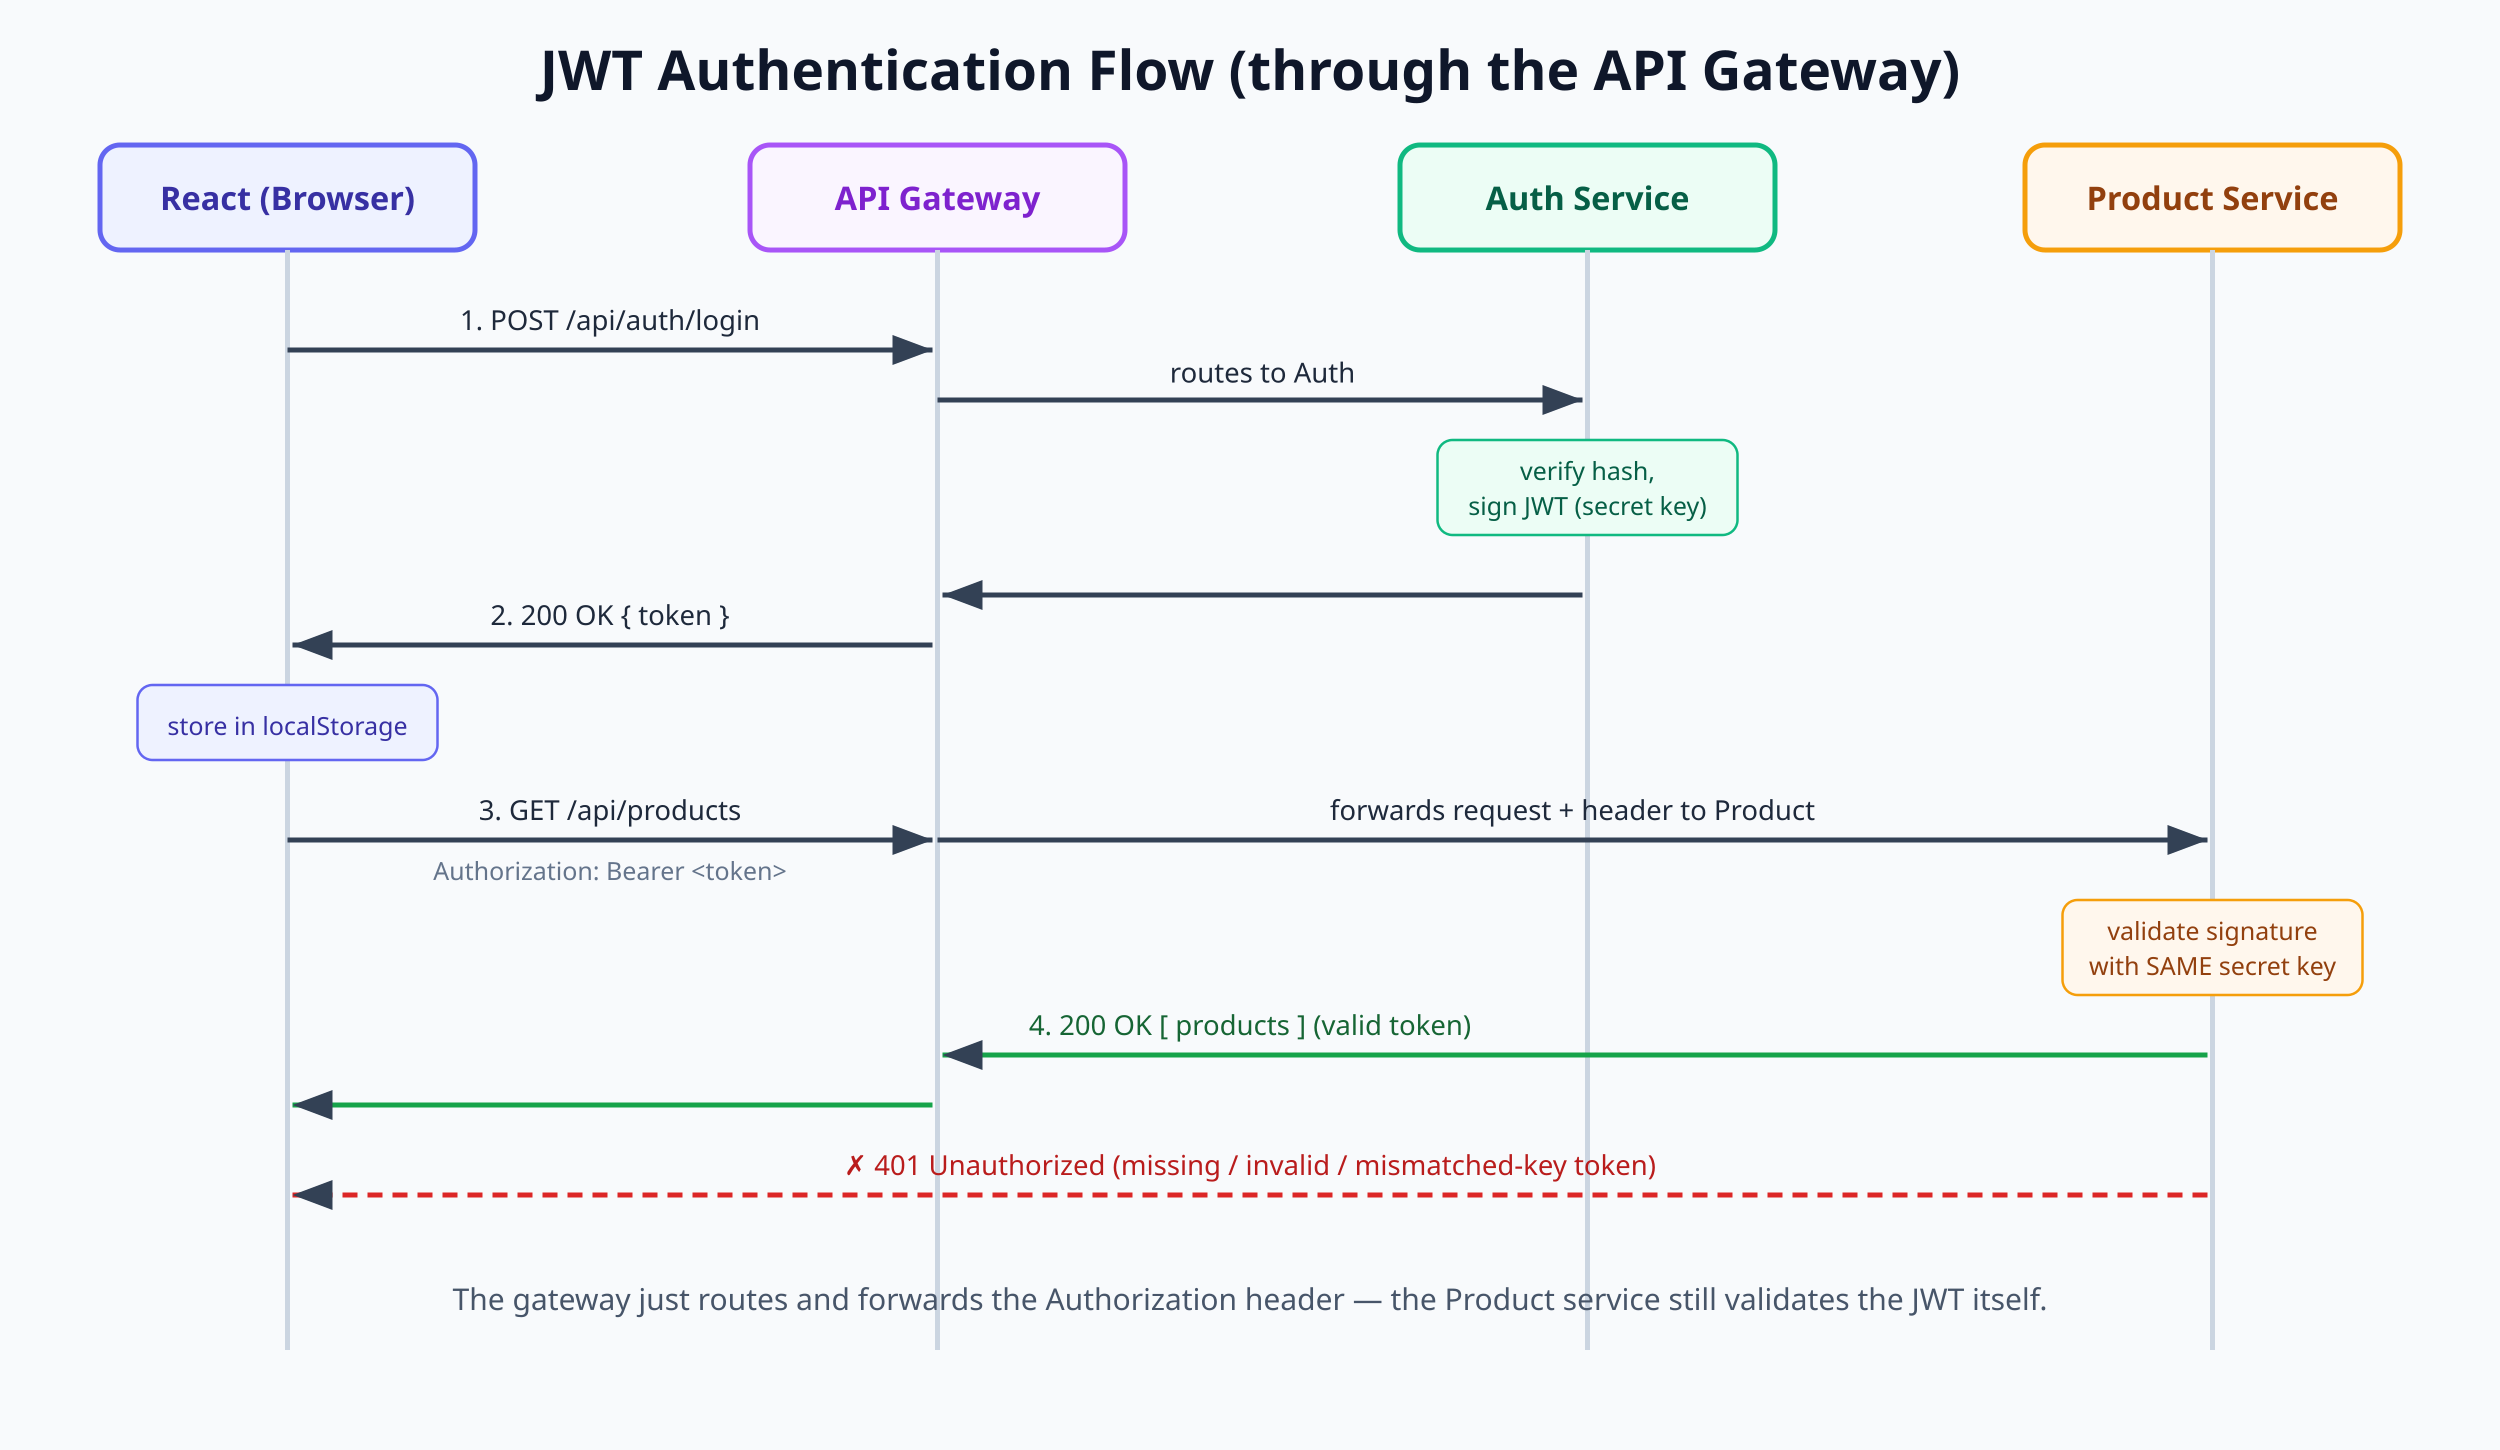
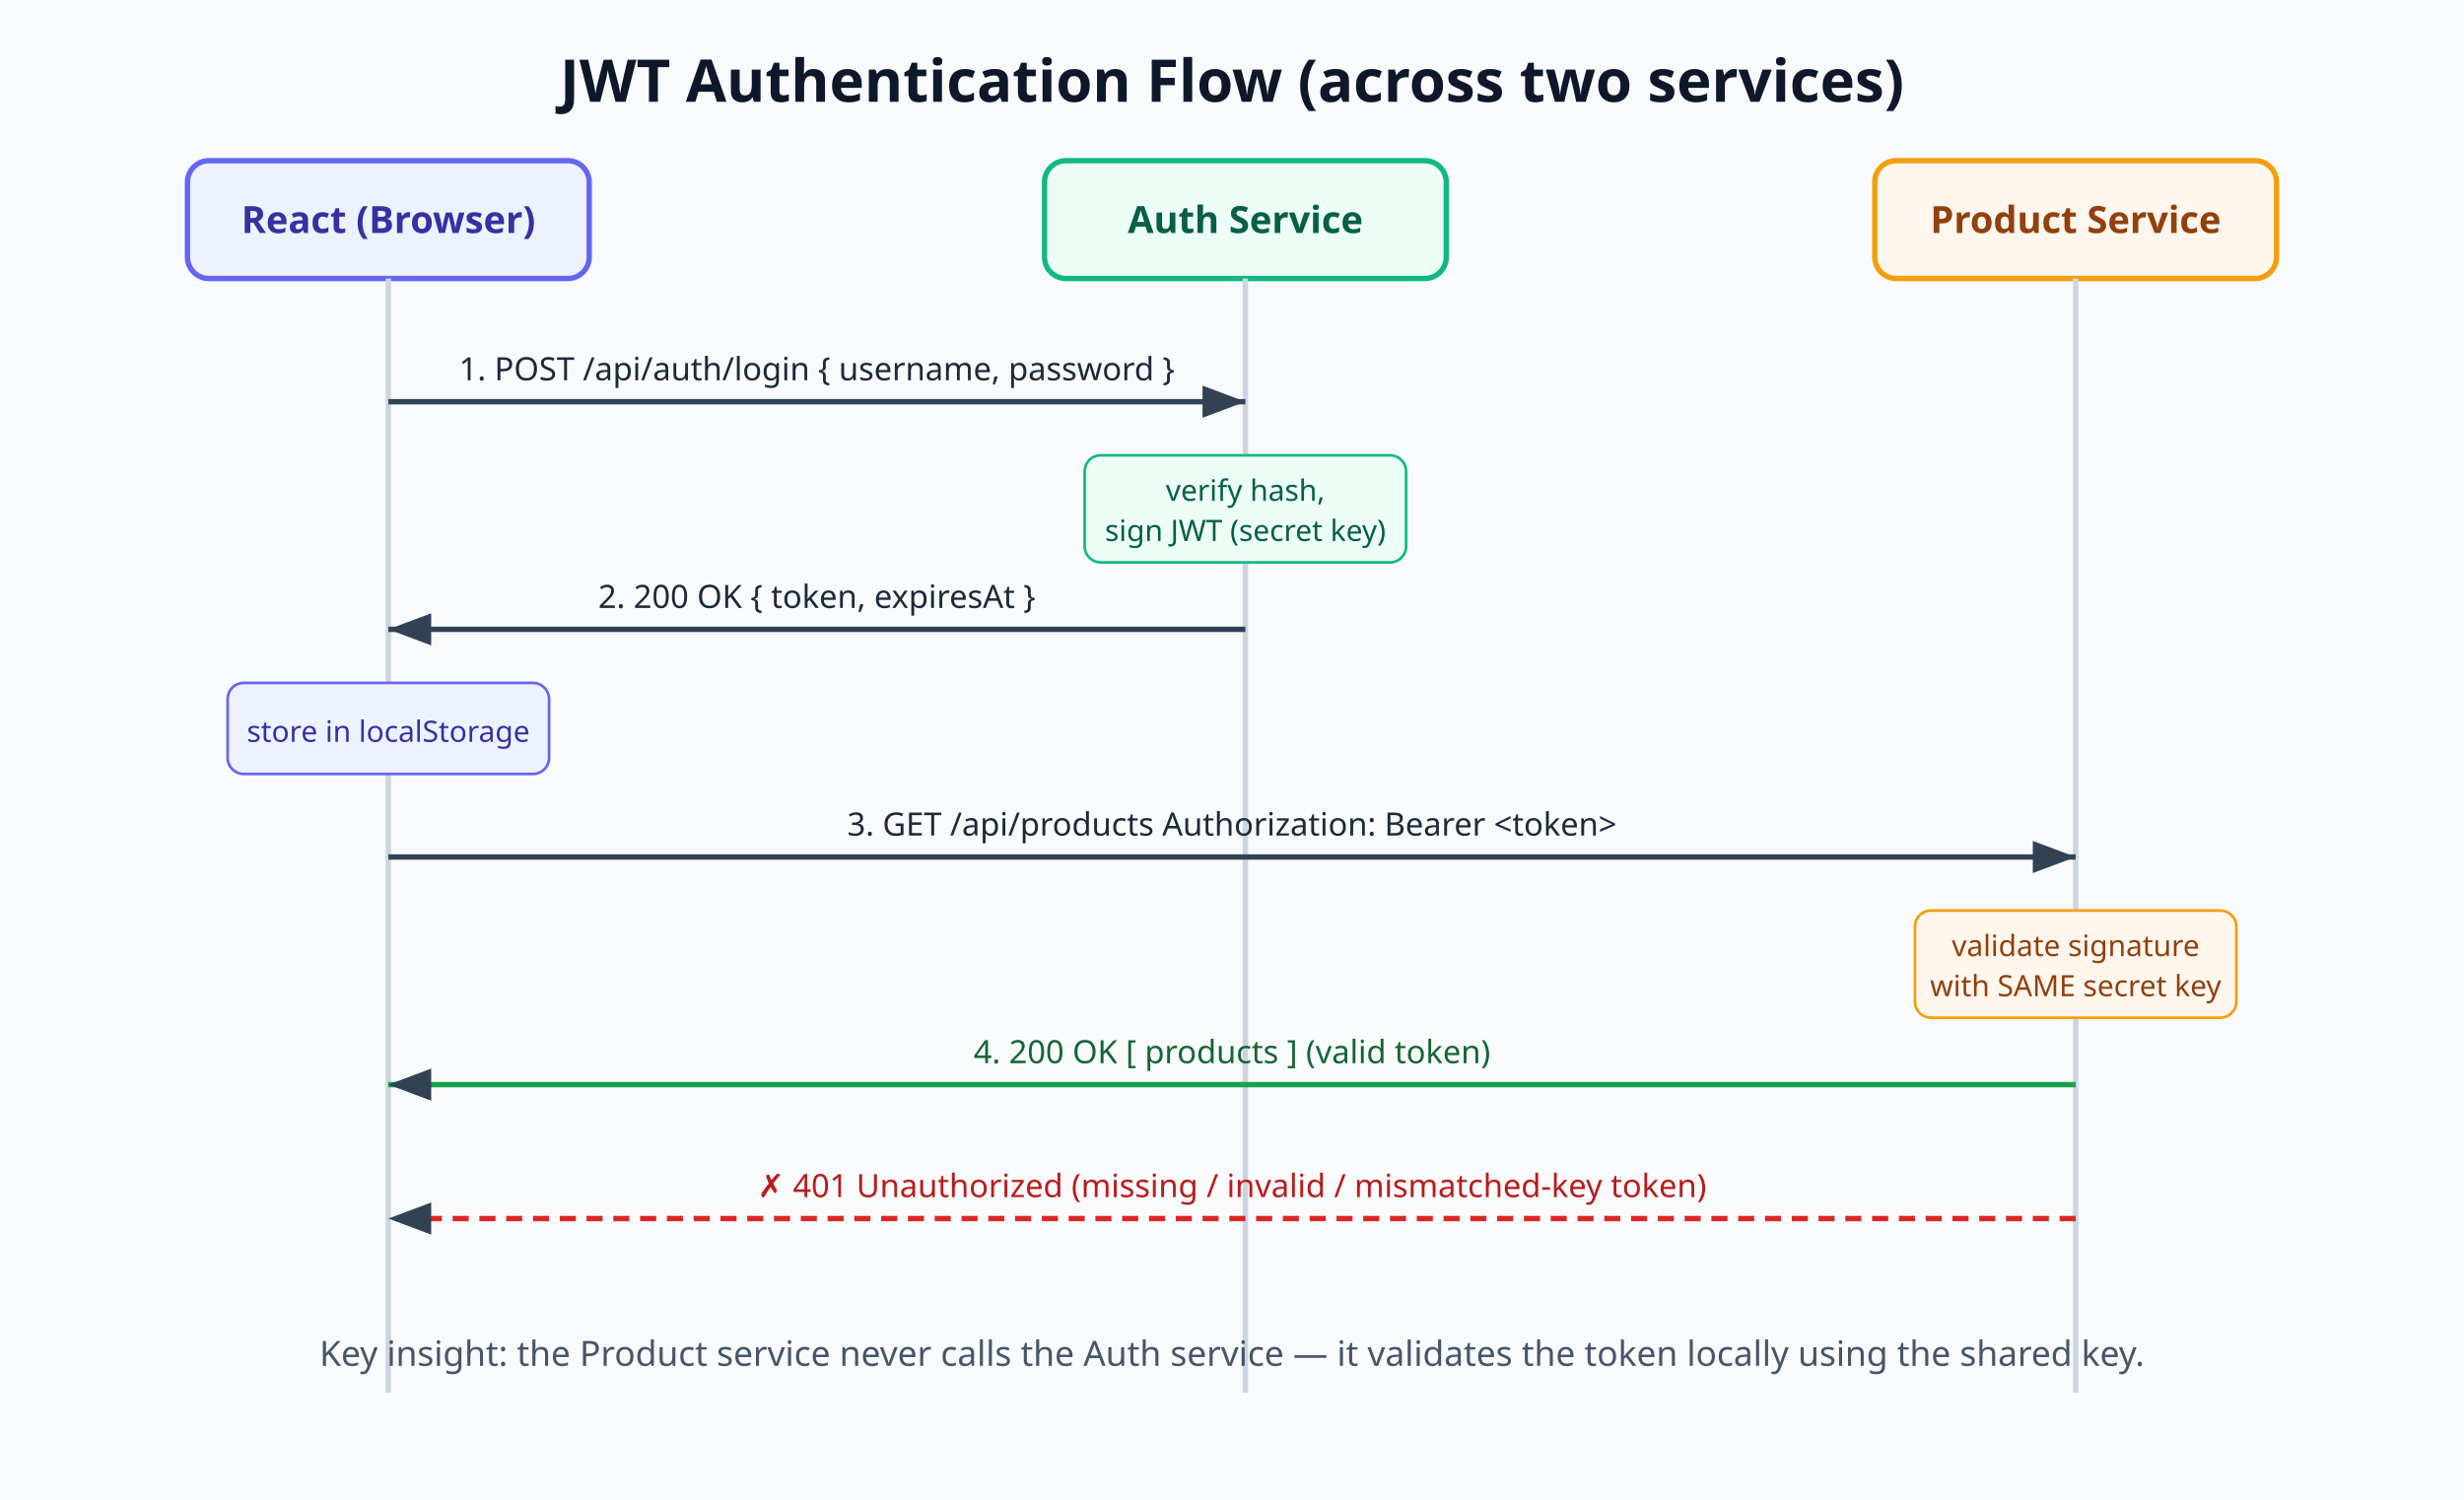
- <svg xmlns="http://www.w3.org/2000/svg" viewBox="0 0 1000 580" font-family="Segoe UI, system-ui, sans-serif">
-   <rect width="1000" height="580" fill="#f8fafc" />
-   <text x="500" y="36" text-anchor="middle" font-size="22" font-weight="700" fill="#0f172a">JWT Authentication Flow (through the API Gateway)</text>
-   <g font-size="13" font-weight="700">
-     <rect x="40" y="58" width="150" height="42" rx="8" fill="#eef2ff" stroke="#6366f1" stroke-width="2" />
-     <text x="115" y="84" text-anchor="middle" fill="#3730a3">React (Browser)</text>
-     <rect x="300" y="58" width="150" height="42" rx="8" fill="#faf5ff" stroke="#a855f7" stroke-width="2" />
-     <text x="375" y="84" text-anchor="middle" fill="#7e22ce">API Gateway</text>
-     <rect x="560" y="58" width="150" height="42" rx="8" fill="#ecfdf5" stroke="#10b981" stroke-width="2" />
-     <text x="635" y="84" text-anchor="middle" fill="#065f46">Auth Service</text>
-     <rect x="810" y="58" width="150" height="42" rx="8" fill="#fff7ed" stroke="#f59e0b" stroke-width="2" />
-     <text x="885" y="84" text-anchor="middle" fill="#92400e">Product Service</text>
+ <svg xmlns="http://www.w3.org/2000/svg" viewBox="0 0 920 560" font-family="Segoe UI, system-ui, sans-serif">
+   <rect width="920" height="560" fill="#f8fafc" />
+   <text x="460" y="38" text-anchor="middle" font-size="22" font-weight="700" fill="#0f172a">JWT Authentication Flow (across two services)</text>
+   <g font-size="14" font-weight="700">
+     <rect x="70" y="60" width="150" height="44" rx="8" fill="#eef2ff" stroke="#6366f1" stroke-width="2" />
+     <text x="145" y="87" text-anchor="middle" fill="#3730a3">React (Browser)</text>
+     <rect x="390" y="60" width="150" height="44" rx="8" fill="#ecfdf5" stroke="#10b981" stroke-width="2" />
+     <text x="465" y="87" text-anchor="middle" fill="#065f46">Auth Service</text>
+     <rect x="700" y="60" width="150" height="44" rx="8" fill="#fff7ed" stroke="#f59e0b" stroke-width="2" />
+     <text x="775" y="87" text-anchor="middle" fill="#92400e">Product Service</text>
  </g>
-   <line x1="115" y1="100" x2="115" y2="540" stroke="#cbd5e1" stroke-width="2" />
-   <line x1="375" y1="100" x2="375" y2="540" stroke="#cbd5e1" stroke-width="2" />
-   <line x1="635" y1="100" x2="635" y2="540" stroke="#cbd5e1" stroke-width="2" />
-   <line x1="885" y1="100" x2="885" y2="540" stroke="#cbd5e1" stroke-width="2" />
+   <line x1="145" y1="104" x2="145" y2="520" stroke="#cbd5e1" stroke-width="2" />
+   <line x1="465" y1="104" x2="465" y2="520" stroke="#cbd5e1" stroke-width="2" />
+   <line x1="775" y1="104" x2="775" y2="520" stroke="#cbd5e1" stroke-width="2" />
  <defs>
    <marker id="a" markerWidth="10" markerHeight="10" refX="8" refY="3" orient="auto">
      <path d="M0,0 L8,3 L0,6 Z" fill="#334155" />
    </marker>
  </defs>
-   <line x1="115" y1="140" x2="373" y2="140" stroke="#334155" stroke-width="2" marker-end="url(#a)" />
-   <text x="244" y="132" text-anchor="middle" font-size="11" fill="#1e293b">1. POST /api/auth/login</text>
-   <line x1="375" y1="160" x2="633" y2="160" stroke="#334155" stroke-width="2" marker-end="url(#a)" />
-   <text x="505" y="153" text-anchor="middle" font-size="11" fill="#1e293b">routes to Auth</text>
-   <rect x="575" y="176" width="120" height="38" rx="6" fill="#ecfdf5" stroke="#10b981" />
-   <text x="635" y="192" text-anchor="middle" font-size="10" fill="#065f46">verify hash,</text>
-   <text x="635" y="206" text-anchor="middle" font-size="10" fill="#065f46">sign JWT (secret key)</text>
-   <line x1="633" y1="238" x2="377" y2="238" stroke="#334155" stroke-width="2" marker-end="url(#a)" />
-   <line x1="373" y1="258" x2="117" y2="258" stroke="#334155" stroke-width="2" marker-end="url(#a)" />
-   <text x="244" y="250" text-anchor="middle" font-size="11" fill="#1e293b">2. 200 OK { token }</text>
-   <rect x="55" y="274" width="120" height="30" rx="6" fill="#eef2ff" stroke="#6366f1" />
-   <text x="115" y="294" text-anchor="middle" font-size="10" fill="#3730a3">store in localStorage</text>
-   <line x1="115" y1="336" x2="373" y2="336" stroke="#334155" stroke-width="2" marker-end="url(#a)" />
-   <text x="244" y="328" text-anchor="middle" font-size="11" fill="#1e293b">3. GET /api/products</text>
-   <text x="244" y="352" text-anchor="middle" font-size="10" fill="#64748b">Authorization: Bearer &lt;token&gt;</text>
-   <line x1="375" y1="336" x2="883" y2="336" stroke="#334155" stroke-width="2" marker-end="url(#a)" />
-   <text x="629" y="328" text-anchor="middle" font-size="11" fill="#1e293b">forwards request + header to Product</text>
-   <rect x="825" y="360" width="120" height="38" rx="6" fill="#fff7ed" stroke="#f59e0b" />
-   <text x="885" y="376" text-anchor="middle" font-size="10" fill="#92400e">validate signature</text>
-   <text x="885" y="390" text-anchor="middle" font-size="10" fill="#92400e">with SAME secret key</text>
-   <line x1="883" y1="422" x2="377" y2="422" stroke="#16a34a" stroke-width="2" marker-end="url(#a)" />
-   <line x1="373" y1="442" x2="117" y2="442" stroke="#16a34a" stroke-width="2" marker-end="url(#a)" />
-   <text x="500" y="414" text-anchor="middle" font-size="11" fill="#166534">4. 200 OK [ products ]  (valid token)</text>
-   <line x1="883" y1="478" x2="117" y2="478" stroke="#dc2626" stroke-width="2" stroke-dasharray="6 4" marker-end="url(#a)" />
-   <text x="500" y="470" text-anchor="middle" font-size="11" fill="#b91c1c">✗ 401 Unauthorized (missing / invalid / mismatched-key token)</text>
-   <text x="500" y="524" text-anchor="middle" font-size="12" fill="#475569">The gateway just routes and forwards the Authorization header — the Product service still validates the JWT itself.</text>
+   <line x1="145" y1="150" x2="465" y2="150" stroke="#334155" stroke-width="2" marker-end="url(#a)" />
+   <text x="305" y="142" text-anchor="middle" font-size="12" fill="#1e293b">1. POST /api/auth/login  { username, password }</text>
+   <rect x="405" y="170" width="120" height="40" rx="6" fill="#ecfdf5" stroke="#10b981" />
+   <text x="465" y="187" text-anchor="middle" font-size="11" fill="#065f46">verify hash,</text>
+   <text x="465" y="202" text-anchor="middle" font-size="11" fill="#065f46">sign JWT (secret key)</text>
+   <line x1="465" y1="235" x2="145" y2="235" stroke="#334155" stroke-width="2" marker-end="url(#a)" />
+   <text x="305" y="227" text-anchor="middle" font-size="12" fill="#1e293b">2. 200 OK  { token, expiresAt }</text>
+   <rect x="85" y="255" width="120" height="34" rx="6" fill="#eef2ff" stroke="#6366f1" />
+   <text x="145" y="277" text-anchor="middle" font-size="11" fill="#3730a3">store in localStorage</text>
+   <line x1="145" y1="320" x2="775" y2="320" stroke="#334155" stroke-width="2" marker-end="url(#a)" />
+   <text x="460" y="312" text-anchor="middle" font-size="12" fill="#1e293b">3. GET /api/products   Authorization: Bearer &lt;token&gt;</text>
+   <rect x="715" y="340" width="120" height="40" rx="6" fill="#fff7ed" stroke="#f59e0b" />
+   <text x="775" y="357" text-anchor="middle" font-size="11" fill="#92400e">validate signature</text>
+   <text x="775" y="372" text-anchor="middle" font-size="11" fill="#92400e">with SAME secret key</text>
+   <line x1="775" y1="405" x2="145" y2="405" stroke="#16a34a" stroke-width="2" marker-end="url(#a)" />
+   <text x="460" y="397" text-anchor="middle" font-size="12" fill="#166534">4. 200 OK  [ products ]   (valid token)</text>
+   <line x1="775" y1="455" x2="145" y2="455" stroke="#dc2626" stroke-width="2" stroke-dasharray="6 4" marker-end="url(#a)" />
+   <text x="460" y="447" text-anchor="middle" font-size="12" fill="#b91c1c">✗ 401 Unauthorized  (missing / invalid / mismatched-key token)</text>
+   <text x="460" y="510" text-anchor="middle" font-size="13" fill="#475569">Key insight: the Product service never calls the Auth service — it validates the token locally using the shared key.</text>
</svg>
